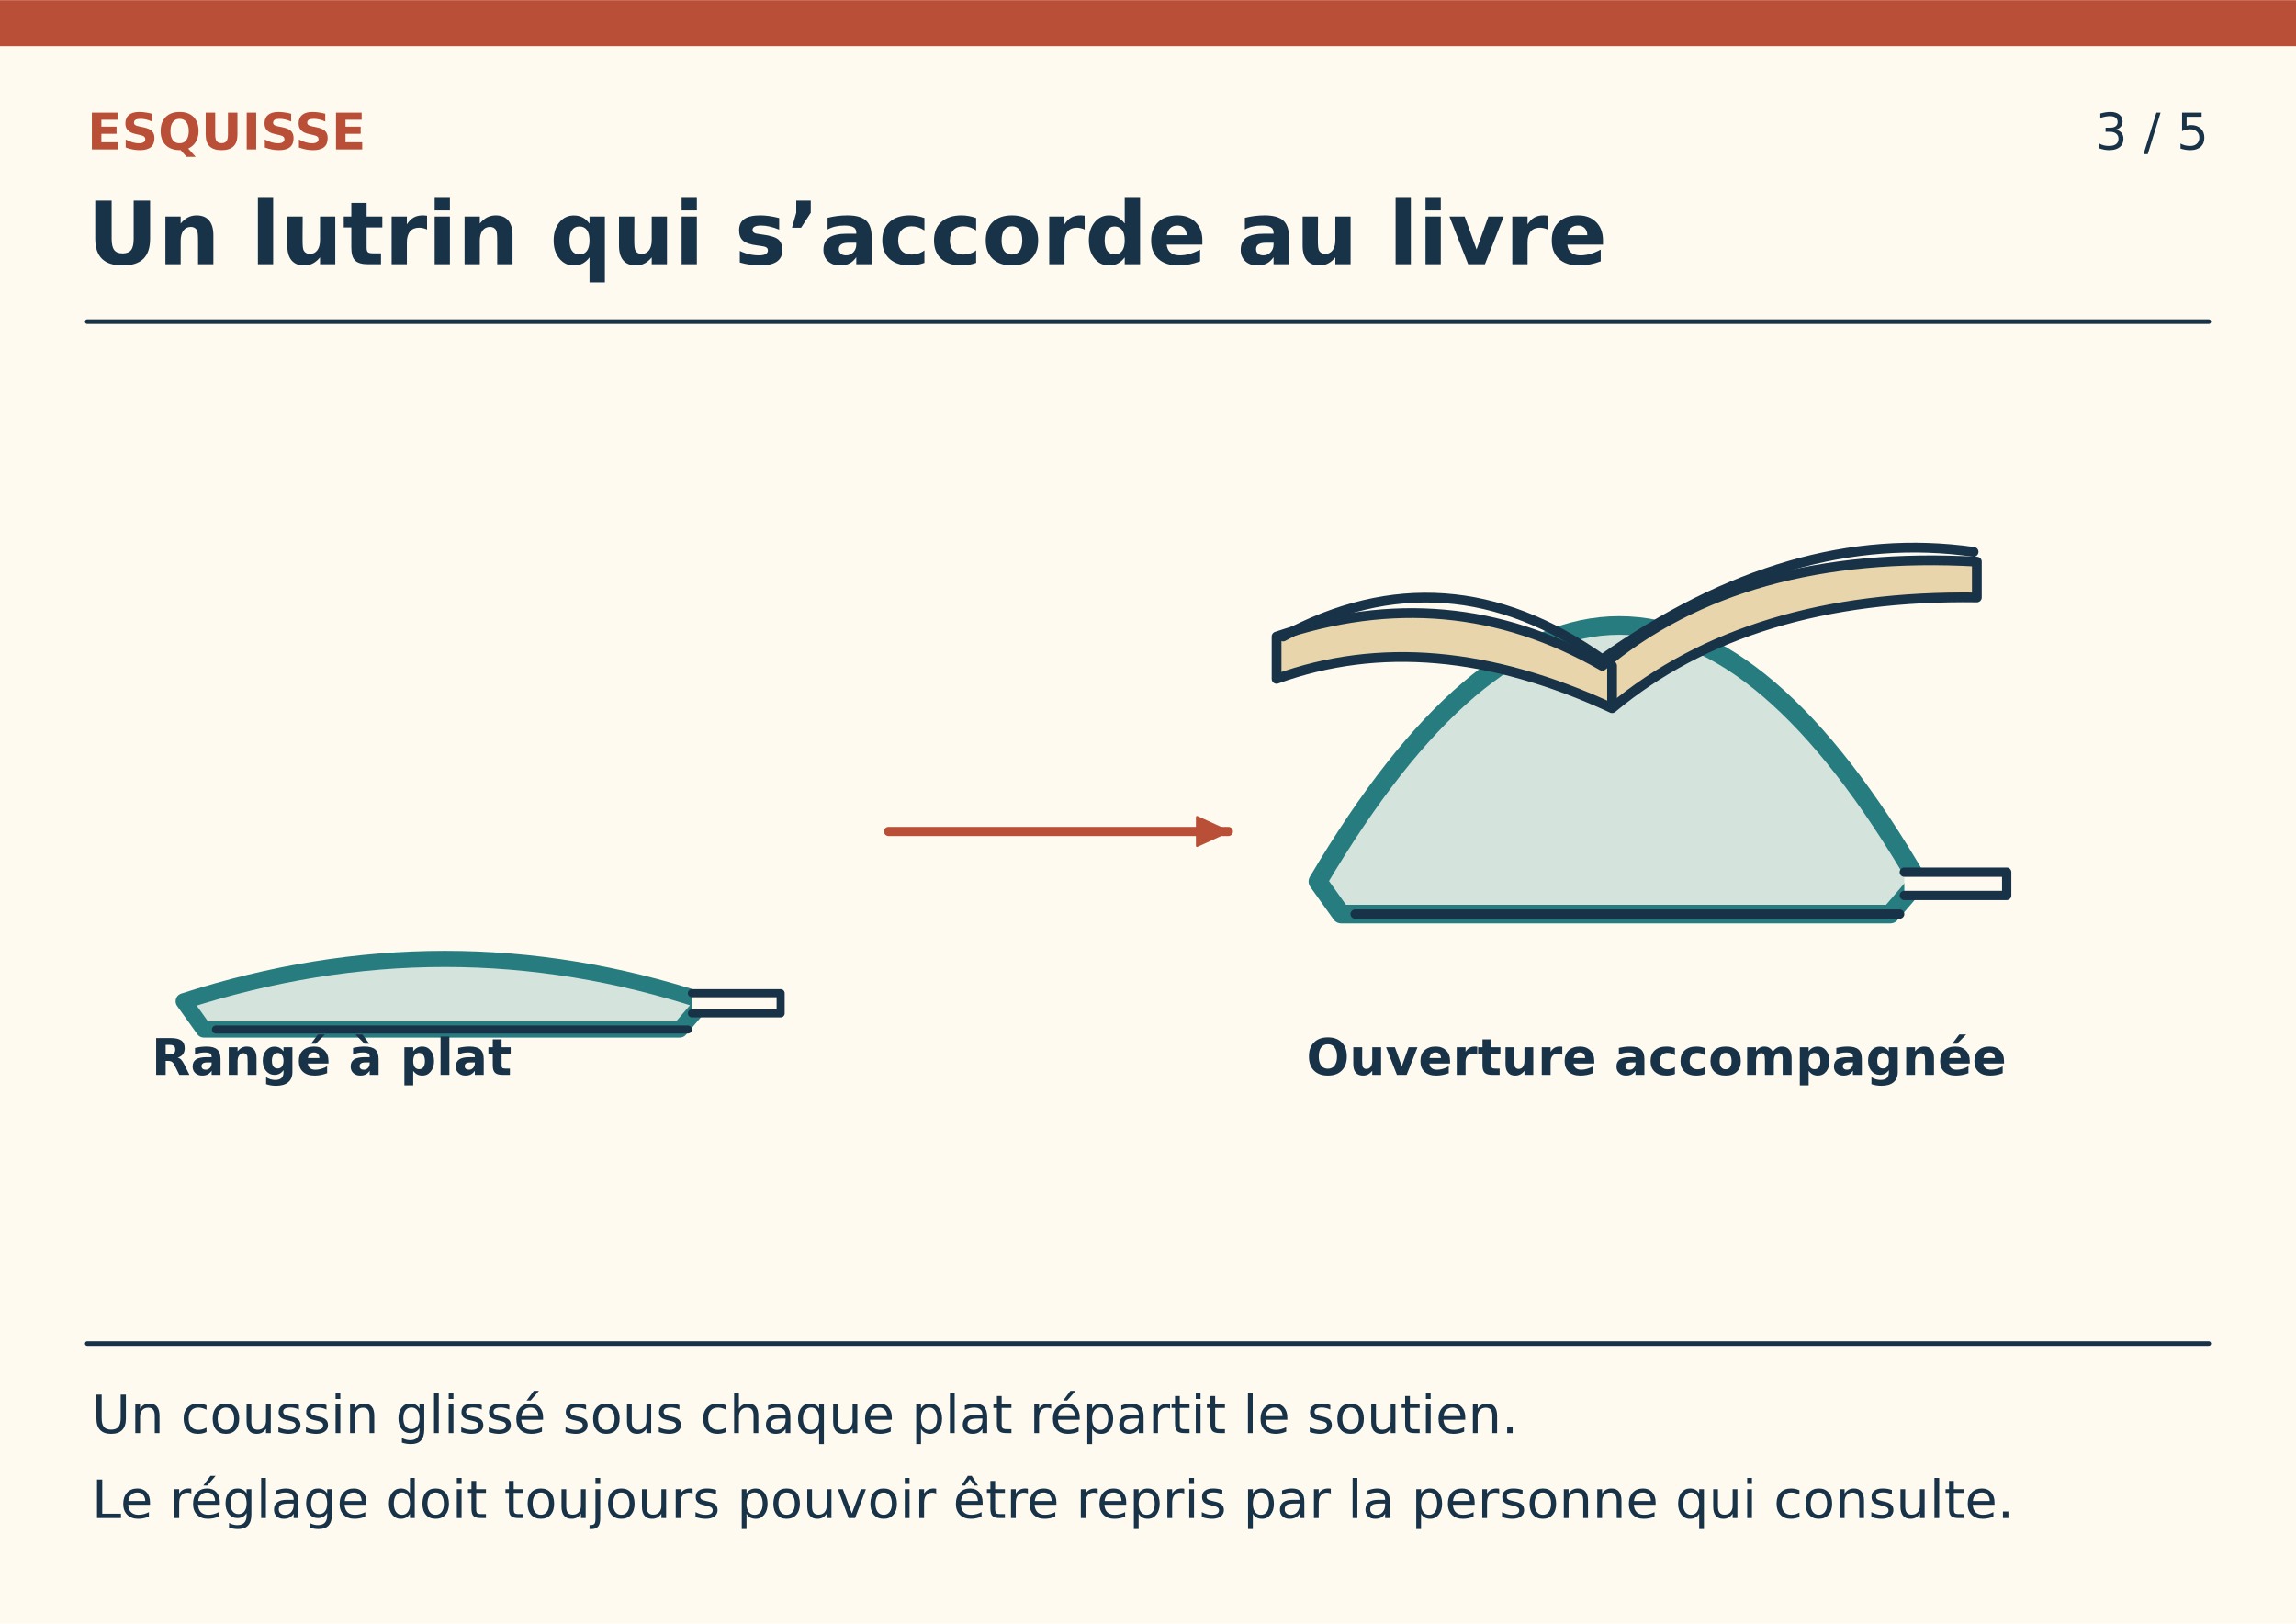
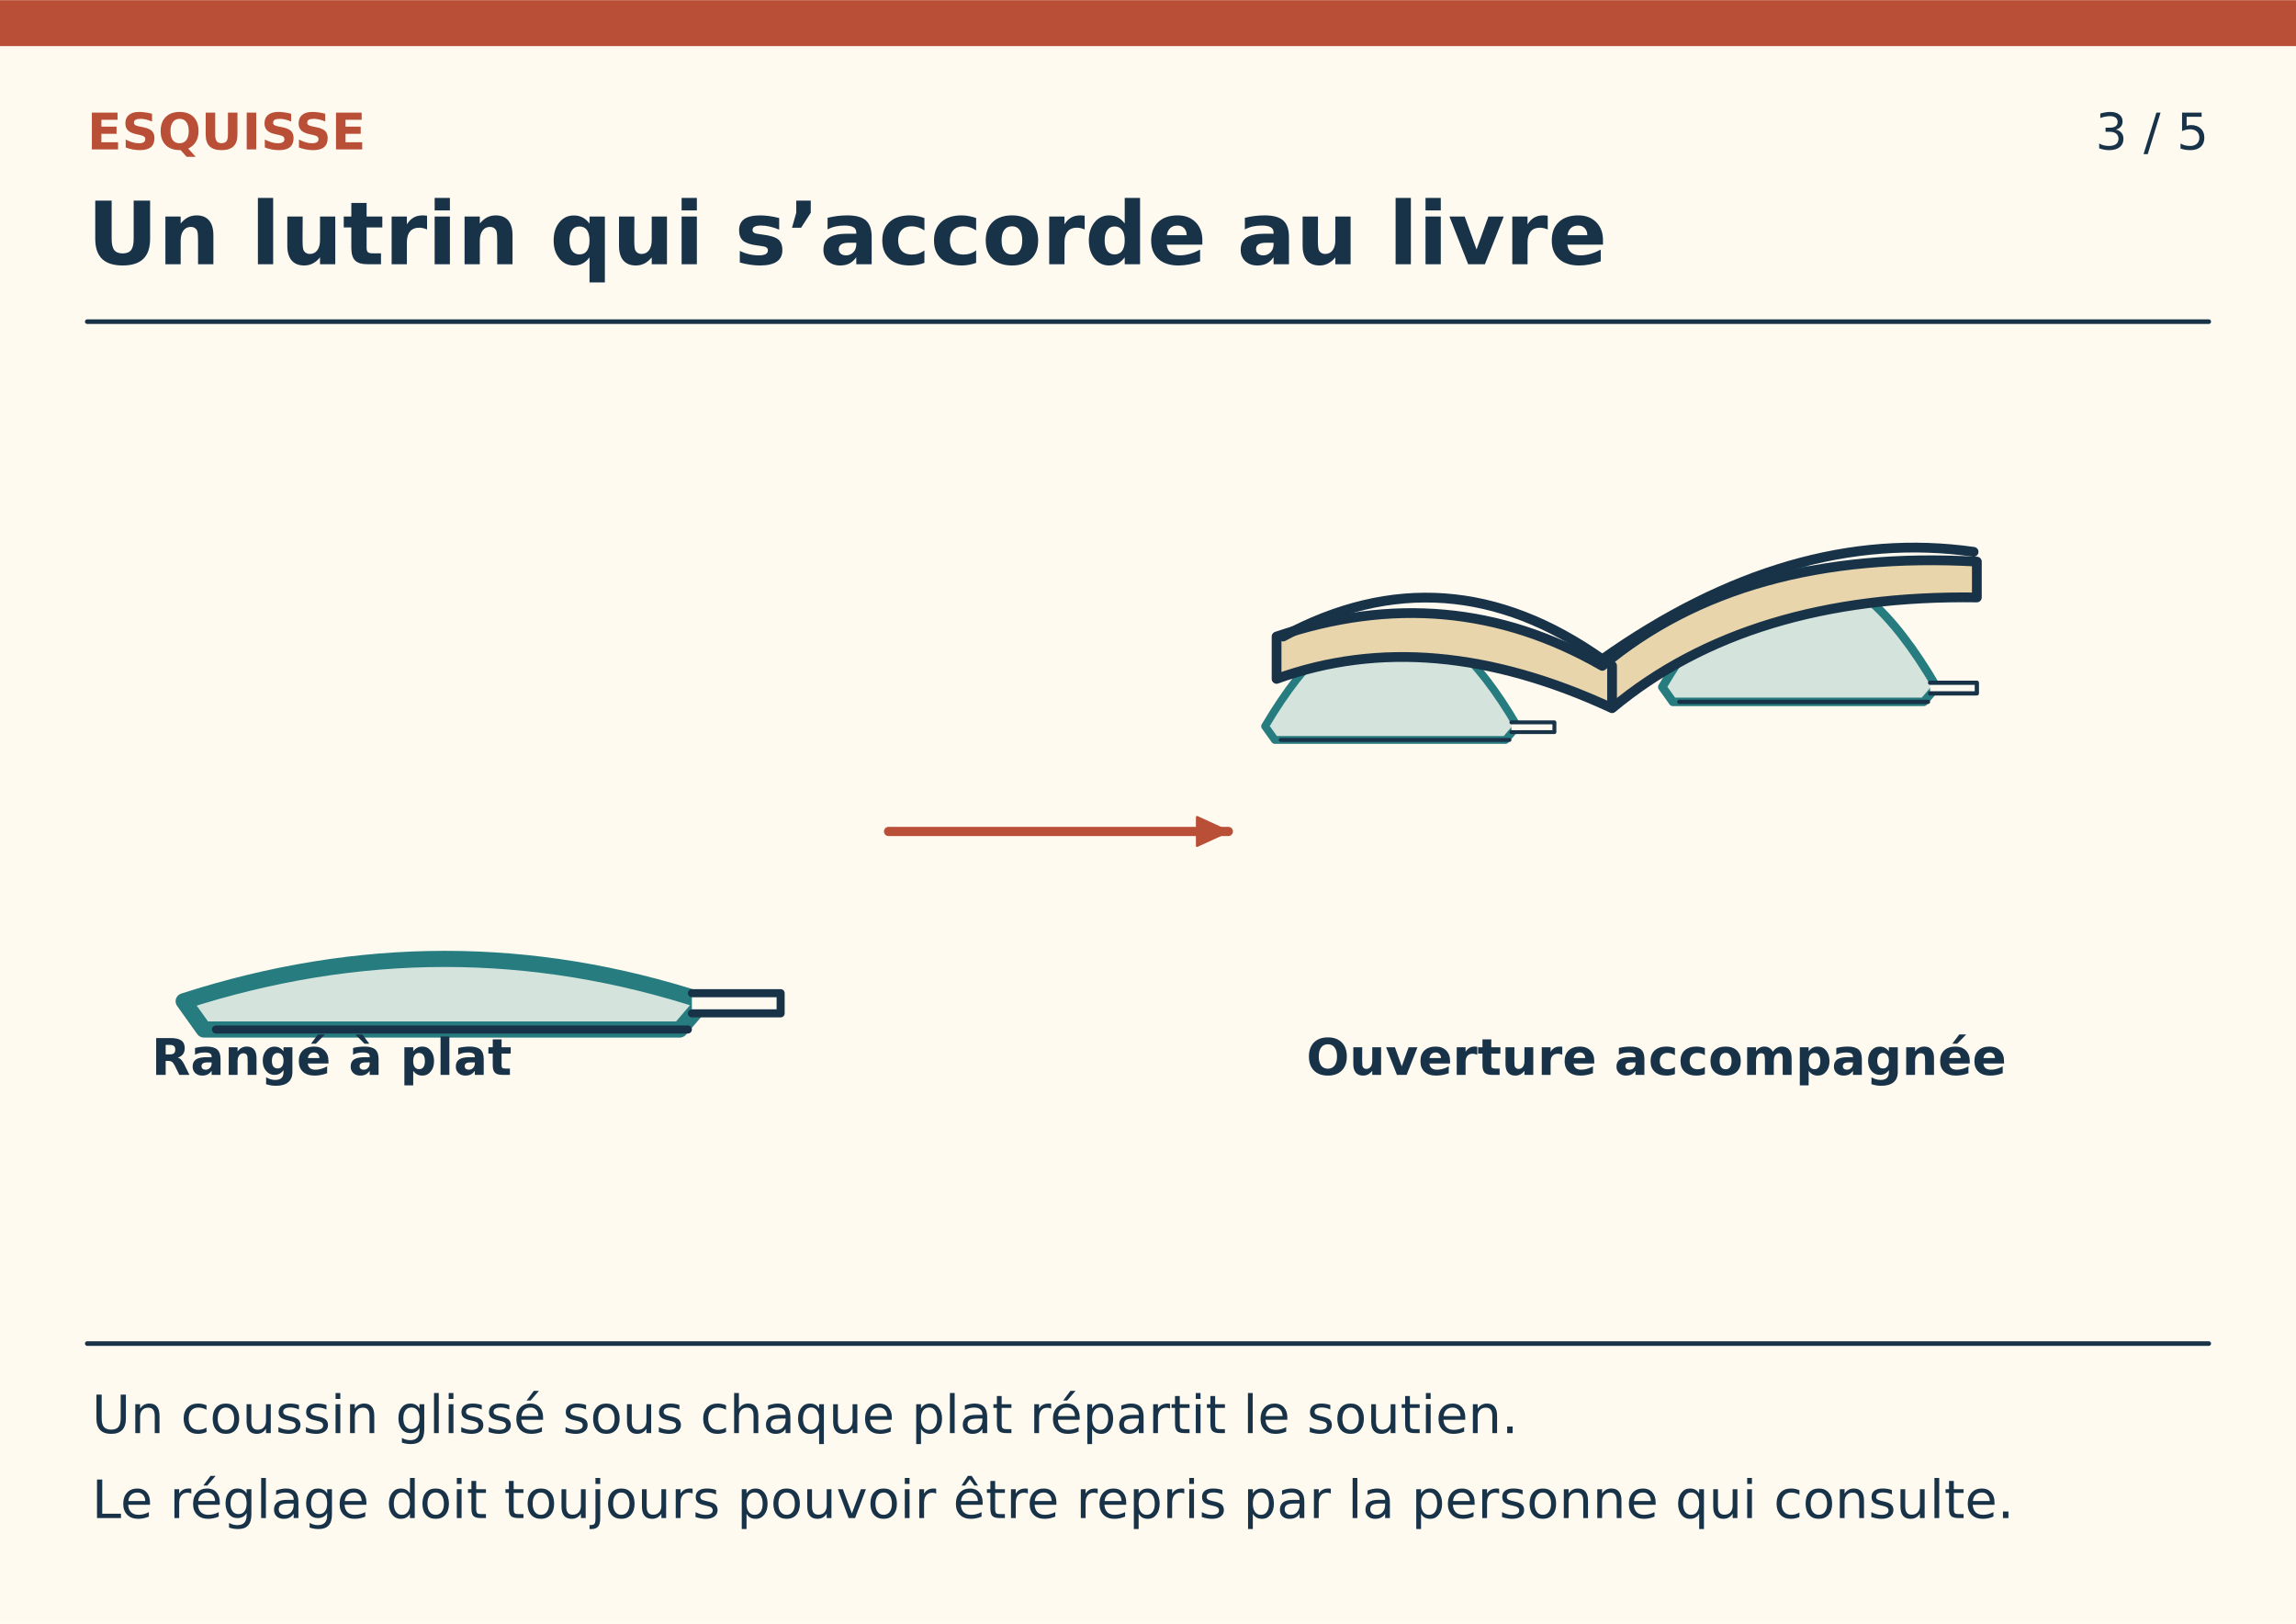
<svg xmlns="http://www.w3.org/2000/svg" width="420mm" height="297mm" viewBox="0 0 1000 707" role="img">
  <rect x="0" y="0" width="1000" height="707" rx="0" fill="#fffaf0" stroke="none" stroke-width="0" />
  <rect x="0" y="0" width="1000" height="20" rx="0" fill="#ba4f37" stroke="none" stroke-width="0" />
  <text x="38" y="65" fill="#ba4f37" font-size="22" font-family="DejaVu Sans, sans-serif" font-weight="bold" text-anchor="start">ESQUISSE</text>
  <text x="962" y="65" fill="#183248" font-size="22" font-family="DejaVu Sans, sans-serif" font-weight="normal" text-anchor="end">3 / 5</text>
  <text x="38" y="115" fill="#183248" font-size="38" font-family="DejaVu Sans, sans-serif" font-weight="bold" text-anchor="start">Un lutrin qui s’accorde au livre</text>
  <path d="M38 140 L962 140" fill="none" stroke="#183248" stroke-width="2" stroke-linejoin="round" stroke-linecap="round" />
  <g transform="translate(0 147)">
    <g transform="translate(80 173) scale(1.756757)">
      <path d="M0 66Q65 45 129 66L123 73H5Z" fill="#d4e4dd" stroke="#277c80" stroke-width="4" stroke-linejoin="round" stroke-linecap="round" />
      <path d="M8 73 L125 73" fill="none" stroke="#183248" stroke-width="2" stroke-linejoin="round" stroke-linecap="round" />
      <path d="M126 64H148V69H126" fill="#fffaf0" stroke="#183248" stroke-width="2" stroke-linejoin="round" stroke-linecap="round" />
    </g>
-     <g transform="translate(574 103) scale(2.027027)">
+     <g transform="translate(551 113) scale(0.8513514)">
+       <path d="M0 66Q65 -44 129 66L123 73H5Z" fill="#d4e4dd" stroke="#277c80" stroke-width="4" stroke-linejoin="round" stroke-linecap="round" />
+       <path d="M8 73 L125 73" fill="none" stroke="#183248" stroke-width="2" stroke-linejoin="round" stroke-linecap="round" />
+       <path d="M126 64H148V69H126" fill="#fffaf0" stroke="#183248" stroke-width="2" stroke-linejoin="round" stroke-linecap="round" />
+     </g>
+     <g transform="translate(724 91) scale(0.9256757)">
      <path d="M0 66Q65 -44 129 66L123 73H5Z" fill="#d4e4dd" stroke="#277c80" stroke-width="4" stroke-linejoin="round" stroke-linecap="round" />
      <path d="M8 73 L125 73" fill="none" stroke="#183248" stroke-width="2" stroke-linejoin="round" stroke-linecap="round" />
      <path d="M126 64H148V69H126" fill="#fffaf0" stroke="#183248" stroke-width="2" stroke-linejoin="round" stroke-linecap="round" />
    </g>
    <g transform="translate(556 45) scale(1.418605)">
      <path d="M0 60Q53 42 100 69Q143 33 215 37L215 48Q145 47 103 82Q47 56 0 73Z" fill="#e8d5ab" stroke="#183248" stroke-width="3" stroke-linejoin="round" stroke-linecap="round" />
      <path d="M2 60Q52 33 100 67Q158 26 214 34" fill="none" stroke="#183248" stroke-width="3" stroke-linejoin="round" stroke-linecap="round" />
      <path d="M103 69 L103 81" fill="none" stroke="#183248" stroke-width="3" stroke-linejoin="round" stroke-linecap="round" />
    </g>
    <path d="M387 215 L535 215" fill="none" stroke="#ba4f37" stroke-width="4" stroke-linejoin="round" stroke-linecap="round" />
    <path d="M535 215 L521.366 221.253 L521.366 208.747 Z" fill="#ba4f37" stroke="#ba4f37" stroke-width="1" stroke-linejoin="round" stroke-linecap="round" />
    <text x="66" y="321" fill="#183248" font-size="22" font-family="DejaVu Sans, sans-serif" font-weight="bold" text-anchor="start">Rangé à plat</text>
    <text x="569" y="321" fill="#183248" font-size="22" font-family="DejaVu Sans, sans-serif" font-weight="bold" text-anchor="start">Ouverture accompagnée</text>
  </g>
  <path d="M38 585 L962 585" fill="none" stroke="#183248" stroke-width="2" stroke-linejoin="round" stroke-linecap="round" />
  <text x="40" y="624" fill="#183248" font-size="23" font-family="DejaVu Sans, sans-serif" font-weight="normal" text-anchor="start">Un coussin glissé sous chaque plat répartit le soutien.</text>
  <text x="40" y="661" fill="#183248" font-size="23" font-family="DejaVu Sans, sans-serif" font-weight="normal" text-anchor="start">Le réglage doit toujours pouvoir être repris par la personne qui consulte.</text>
</svg>
